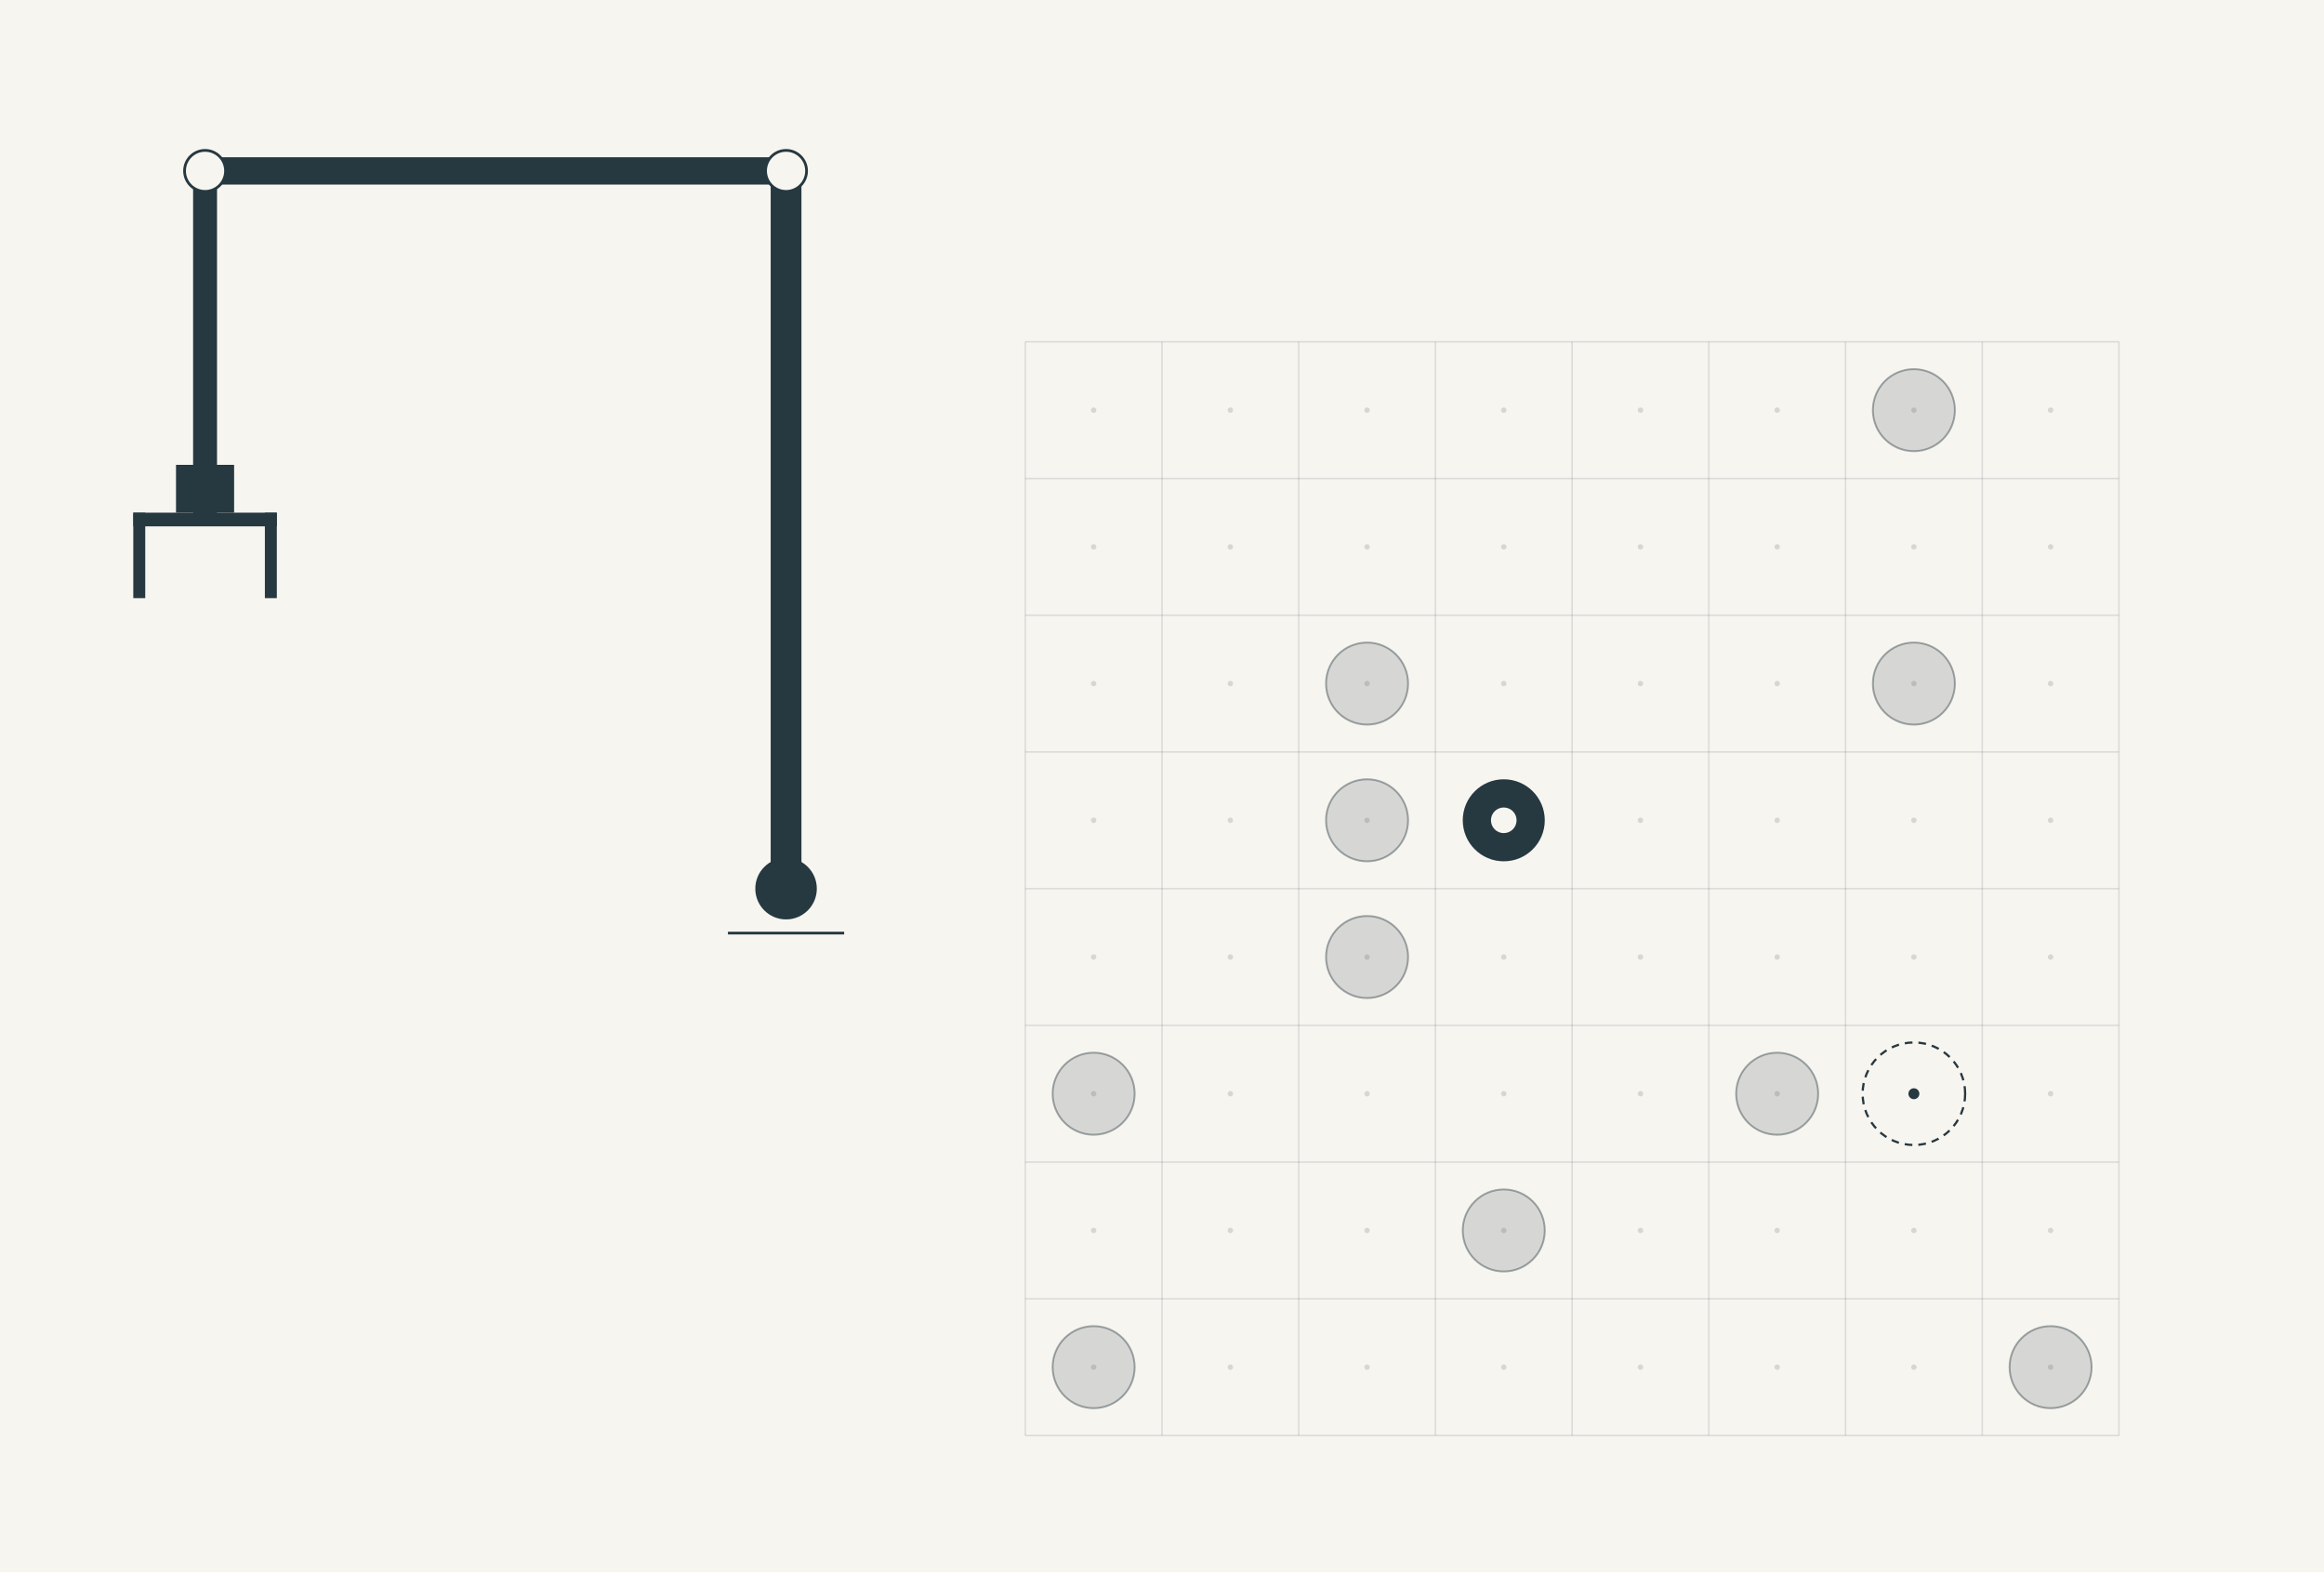
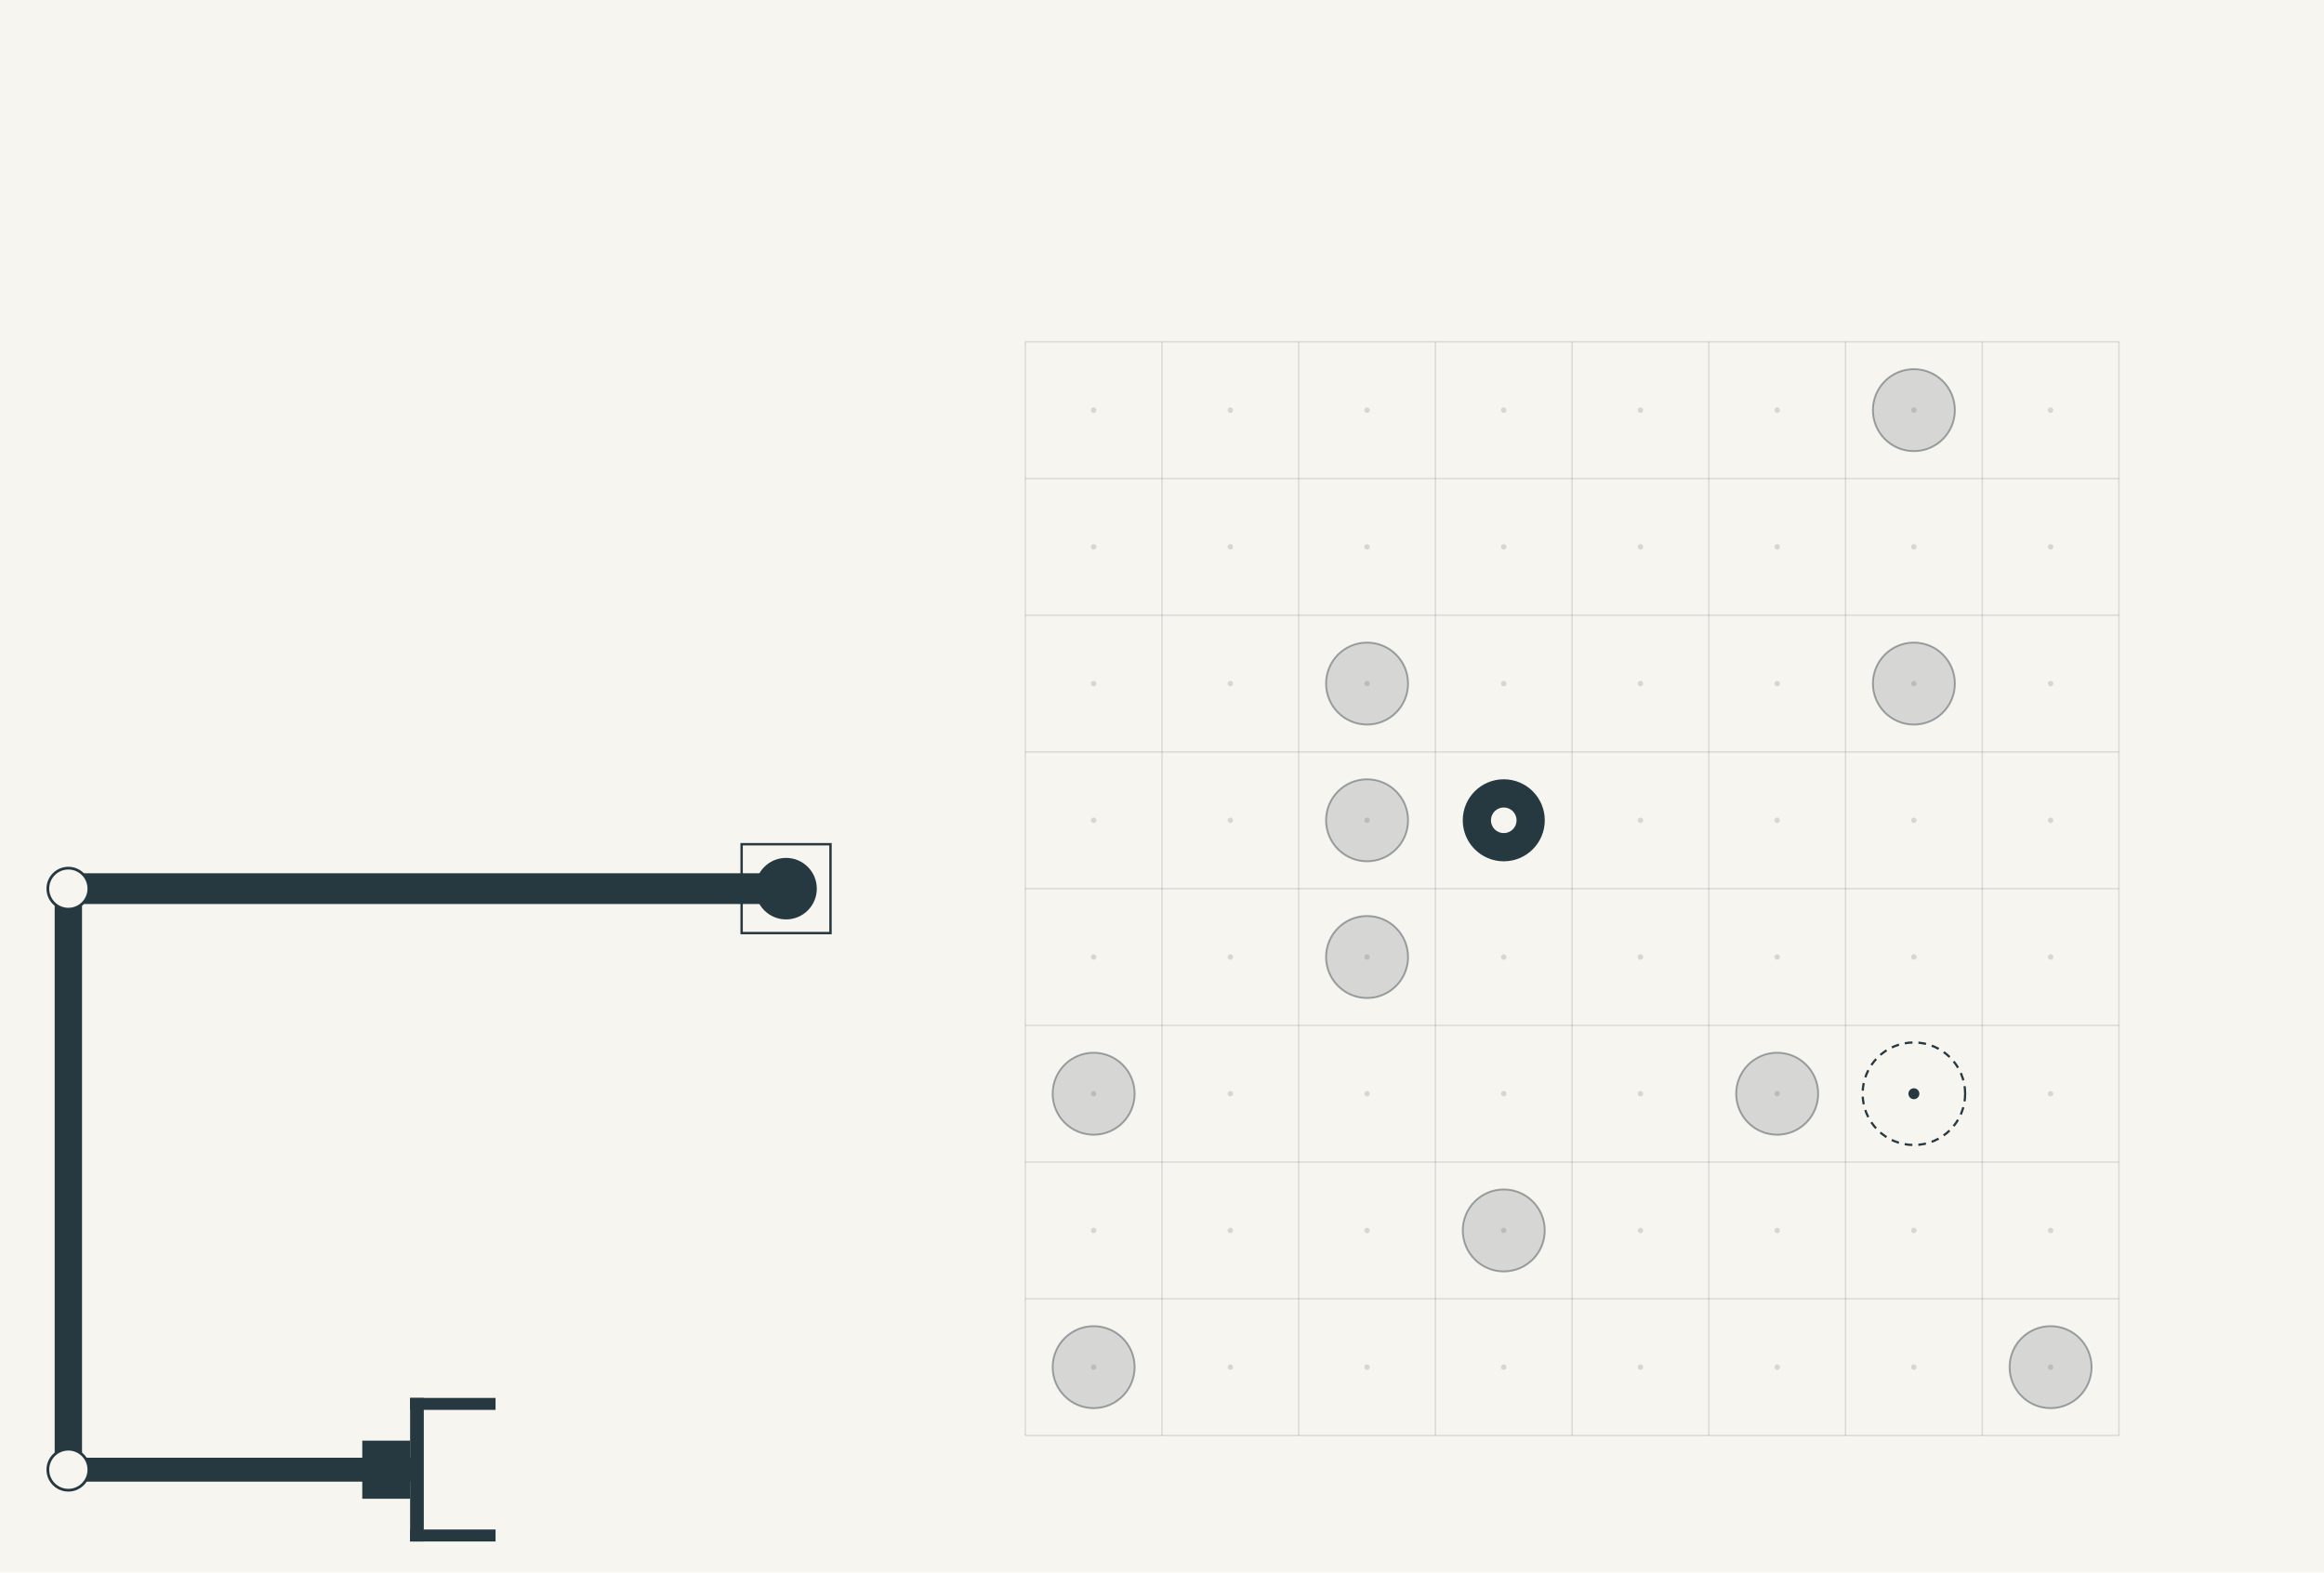
<svg xmlns="http://www.w3.org/2000/svg" viewBox="0 0 1360 920" width="1360" height="920" fill="none" shape-rendering="geometricPrecision">
  <rect width="100%" height="100%" fill="#F7F5F0" />
  <g id="lattice">
    <g id="lattice-lines" stroke="#263840" stroke-width="0.9" stroke-opacity="0.13" fill="none">
      <path d="M600,840 L600,200" />
      <path d="M680,840 L680,200" />
      <path d="M760,840 L760,200" />
      <path d="M840,840 L840,200" />
      <path d="M920,840 L920,200" />
      <path d="M1000,840 L1000,200" />
      <path d="M1080,840 L1080,200" />
      <path d="M1160,840 L1160,200" />
      <path d="M1240,840 L1240,200" />
      <path d="M600,840 L1240,840" />
      <path d="M600,760 L1240,760" />
      <path d="M600,680 L1240,680" />
      <path d="M600,600 L1240,600" />
      <path d="M600,520 L1240,520" />
      <path d="M600,440 L1240,440" />
      <path d="M600,360 L1240,360" />
      <path d="M600,280 L1240,280" />
      <path d="M600,200 L1240,200" />
    </g>
    <g id="lattice-centres">
      <circle cx="640" cy="800" r="1.6" fill="#263840" fill-opacity="0.16" />
      <circle cx="720" cy="800" r="1.6" fill="#263840" fill-opacity="0.16" />
      <circle cx="800" cy="800" r="1.6" fill="#263840" fill-opacity="0.16" />
      <circle cx="880" cy="800" r="1.6" fill="#263840" fill-opacity="0.16" />
      <circle cx="960" cy="800" r="1.6" fill="#263840" fill-opacity="0.16" />
      <circle cx="1040" cy="800" r="1.6" fill="#263840" fill-opacity="0.16" />
      <circle cx="1120" cy="800" r="1.6" fill="#263840" fill-opacity="0.16" />
      <circle cx="1200" cy="800" r="1.6" fill="#263840" fill-opacity="0.16" />
      <circle cx="640" cy="720" r="1.6" fill="#263840" fill-opacity="0.16" />
      <circle cx="720" cy="720" r="1.6" fill="#263840" fill-opacity="0.16" />
      <circle cx="800" cy="720" r="1.6" fill="#263840" fill-opacity="0.16" />
      <circle cx="880" cy="720" r="1.6" fill="#263840" fill-opacity="0.16" />
      <circle cx="960" cy="720" r="1.6" fill="#263840" fill-opacity="0.16" />
      <circle cx="1040" cy="720" r="1.6" fill="#263840" fill-opacity="0.16" />
      <circle cx="1120" cy="720" r="1.6" fill="#263840" fill-opacity="0.16" />
      <circle cx="1200" cy="720" r="1.6" fill="#263840" fill-opacity="0.16" />
      <circle cx="640" cy="640" r="1.6" fill="#263840" fill-opacity="0.16" />
      <circle cx="720" cy="640" r="1.6" fill="#263840" fill-opacity="0.16" />
      <circle cx="800" cy="640" r="1.6" fill="#263840" fill-opacity="0.16" />
      <circle cx="880" cy="640" r="1.6" fill="#263840" fill-opacity="0.16" />
      <circle cx="960" cy="640" r="1.6" fill="#263840" fill-opacity="0.16" />
      <circle cx="1040" cy="640" r="1.6" fill="#263840" fill-opacity="0.16" />
      <circle cx="1120" cy="640" r="1.6" fill="#263840" fill-opacity="0.16" />
      <circle cx="1200" cy="640" r="1.6" fill="#263840" fill-opacity="0.16" />
      <circle cx="640" cy="560" r="1.6" fill="#263840" fill-opacity="0.16" />
      <circle cx="720" cy="560" r="1.6" fill="#263840" fill-opacity="0.16" />
      <circle cx="800" cy="560" r="1.6" fill="#263840" fill-opacity="0.16" />
      <circle cx="880" cy="560" r="1.6" fill="#263840" fill-opacity="0.16" />
      <circle cx="960" cy="560" r="1.6" fill="#263840" fill-opacity="0.16" />
      <circle cx="1040" cy="560" r="1.6" fill="#263840" fill-opacity="0.16" />
      <circle cx="1120" cy="560" r="1.6" fill="#263840" fill-opacity="0.16" />
      <circle cx="1200" cy="560" r="1.6" fill="#263840" fill-opacity="0.16" />
      <circle cx="640" cy="480" r="1.6" fill="#263840" fill-opacity="0.16" />
      <circle cx="720" cy="480" r="1.6" fill="#263840" fill-opacity="0.16" />
      <circle cx="800" cy="480" r="1.6" fill="#263840" fill-opacity="0.16" />
      <circle cx="880" cy="480" r="1.6" fill="#263840" fill-opacity="0.16" />
      <circle cx="960" cy="480" r="1.6" fill="#263840" fill-opacity="0.16" />
      <circle cx="1040" cy="480" r="1.6" fill="#263840" fill-opacity="0.16" />
      <circle cx="1120" cy="480" r="1.6" fill="#263840" fill-opacity="0.16" />
      <circle cx="1200" cy="480" r="1.6" fill="#263840" fill-opacity="0.16" />
      <circle cx="640" cy="400" r="1.6" fill="#263840" fill-opacity="0.16" />
      <circle cx="720" cy="400" r="1.6" fill="#263840" fill-opacity="0.16" />
      <circle cx="800" cy="400" r="1.6" fill="#263840" fill-opacity="0.16" />
      <circle cx="880" cy="400" r="1.6" fill="#263840" fill-opacity="0.16" />
      <circle cx="960" cy="400" r="1.6" fill="#263840" fill-opacity="0.16" />
      <circle cx="1040" cy="400" r="1.6" fill="#263840" fill-opacity="0.16" />
      <circle cx="1120" cy="400" r="1.6" fill="#263840" fill-opacity="0.16" />
      <circle cx="1200" cy="400" r="1.6" fill="#263840" fill-opacity="0.16" />
      <circle cx="640" cy="320" r="1.6" fill="#263840" fill-opacity="0.16" />
      <circle cx="720" cy="320" r="1.6" fill="#263840" fill-opacity="0.16" />
      <circle cx="800" cy="320" r="1.6" fill="#263840" fill-opacity="0.16" />
      <circle cx="880" cy="320" r="1.6" fill="#263840" fill-opacity="0.16" />
      <circle cx="960" cy="320" r="1.6" fill="#263840" fill-opacity="0.16" />
      <circle cx="1040" cy="320" r="1.6" fill="#263840" fill-opacity="0.16" />
      <circle cx="1120" cy="320" r="1.6" fill="#263840" fill-opacity="0.16" />
      <circle cx="1200" cy="320" r="1.6" fill="#263840" fill-opacity="0.16" />
      <circle cx="640" cy="240" r="1.6" fill="#263840" fill-opacity="0.16" />
      <circle cx="720" cy="240" r="1.6" fill="#263840" fill-opacity="0.16" />
      <circle cx="800" cy="240" r="1.6" fill="#263840" fill-opacity="0.16" />
      <circle cx="880" cy="240" r="1.6" fill="#263840" fill-opacity="0.16" />
      <circle cx="960" cy="240" r="1.6" fill="#263840" fill-opacity="0.16" />
      <circle cx="1040" cy="240" r="1.6" fill="#263840" fill-opacity="0.16" />
      <circle cx="1120" cy="240" r="1.6" fill="#263840" fill-opacity="0.16" />
      <circle cx="1200" cy="240" r="1.6" fill="#263840" fill-opacity="0.16" />
    </g>
  </g>
  <g id="goal">
    <circle cx="1120" cy="640" r="30" fill="none" stroke="#263840" stroke-width="1.3" stroke-dasharray="4.5 3.5" />
    <circle cx="1120" cy="640" r="3.2" fill="#263840" />
  </g>
  <g id="discs-context">
    <circle cx="1120" cy="240" r="24" id="c0" fill="#263840" fill-opacity="0.16" stroke="#263840" stroke-opacity="0.42" stroke-width="1.1" />
    <circle cx="1120" cy="400" r="24" id="c1" fill="#263840" fill-opacity="0.16" stroke="#263840" stroke-opacity="0.42" stroke-width="1.1" />
    <circle cx="640" cy="800" r="24" id="c2" fill="#263840" fill-opacity="0.16" stroke="#263840" stroke-opacity="0.42" stroke-width="1.1" />
    <circle cx="880" cy="720" r="24" id="c3" fill="#263840" fill-opacity="0.16" stroke="#263840" stroke-opacity="0.42" stroke-width="1.1" />
    <circle cx="1200" cy="800" r="24" id="c4" fill="#263840" fill-opacity="0.16" stroke="#263840" stroke-opacity="0.42" stroke-width="1.1" />
    <circle cx="640" cy="640" r="24" id="c5" fill="#263840" fill-opacity="0.16" stroke="#263840" stroke-opacity="0.42" stroke-width="1.1" />
  </g>
  <g id="blockers-initial">
    <circle cx="800" cy="400" r="24" id="b1" fill="#263840" fill-opacity="0.16" stroke="#263840" stroke-opacity="0.42" stroke-width="1.1" />
    <circle cx="800" cy="560" r="24" id="b2" fill="#263840" fill-opacity="0.16" stroke="#263840" stroke-opacity="0.42" stroke-width="1.1" />
    <circle cx="800" cy="480" r="24" id="b3" fill="#263840" fill-opacity="0.16" stroke="#263840" stroke-opacity="0.42" stroke-width="1.1" />
    <circle cx="1040" cy="640" r="24" id="b4" fill="#263840" fill-opacity="0.16" stroke="#263840" stroke-opacity="0.42" stroke-width="1.1" />
  </g>
  <g id="target">
    <circle cx="880" cy="480" r="24" fill="#263840" />
    <circle cx="880" cy="480" r="7.5" fill="#F7F5F0" />
  </g>
  <g id="robot-home" opacity="1">
-     <path d="M426,546 L494,546" stroke="#263840" stroke-width="1.6" />
+     <rect x="-26" y="-26" width="52" height="52" transform="translate(460 520) rotate(-0)" fill="#F7F5F0" stroke="#263840" stroke-width="1.4" />
    <circle cx="460" cy="520" r="18" fill="#263840" />
    <circle cx="460" cy="520" r="5.5" fill="#F7F5F0" />
-     <path d="M460,520 L460,100" stroke="#263840" stroke-width="18" stroke-linecap="round" />
-     <path d="M460,100 L120,100" stroke="#263840" stroke-width="16" stroke-linecap="round" />
-     <path d="M120,100 L120,300" stroke="#263840" stroke-width="14" stroke-linecap="round" />
-     <rect x="-14" y="-17" width="28" height="34" transform="translate(120 286) rotate(-270)" fill="#263840" />
-     <rect x="-4" y="-42" width="8" height="84" transform="translate(120 304) rotate(-270)" fill="#263840" />
-     <rect x="-25" y="-3.5" width="50" height="7" transform="translate(81.5 325) rotate(-270)" fill="#263840" />
-     <rect x="-25" y="-3.5" width="50" height="7" transform="translate(158.5 325) rotate(-270)" fill="#263840" />
-     <circle cx="460" cy="100" r="12" fill="#F7F5F0" stroke="#263840" stroke-width="1.6" />
-     <circle cx="120" cy="100" r="12" fill="#F7F5F0" stroke="#263840" stroke-width="1.6" />
+     <path d="M460,520 L40,520" stroke="#263840" stroke-width="18" stroke-linecap="round" />
+     <path d="M40,520 L40,860" stroke="#263840" stroke-width="16" stroke-linecap="round" />
+     <path d="M40,860 L240,860" stroke="#263840" stroke-width="14" stroke-linecap="round" />
+     <rect x="-14" y="-17" width="28" height="34" transform="translate(226 860) rotate(-360)" fill="#263840" />
+     <rect x="-4" y="-42" width="8" height="84" transform="translate(244 860) rotate(-360)" fill="#263840" />
+     <rect x="-25" y="-3.5" width="50" height="7" transform="translate(265 898.5) rotate(-360)" fill="#263840" />
+     <rect x="-25" y="-3.5" width="50" height="7" transform="translate(265 821.5) rotate(-360)" fill="#263840" />
+     <circle cx="40" cy="520" r="12" fill="#F7F5F0" stroke="#263840" stroke-width="1.6" />
+     <circle cx="40" cy="860" r="12" fill="#F7F5F0" stroke="#263840" stroke-width="1.6" />
  </g>
</svg>
